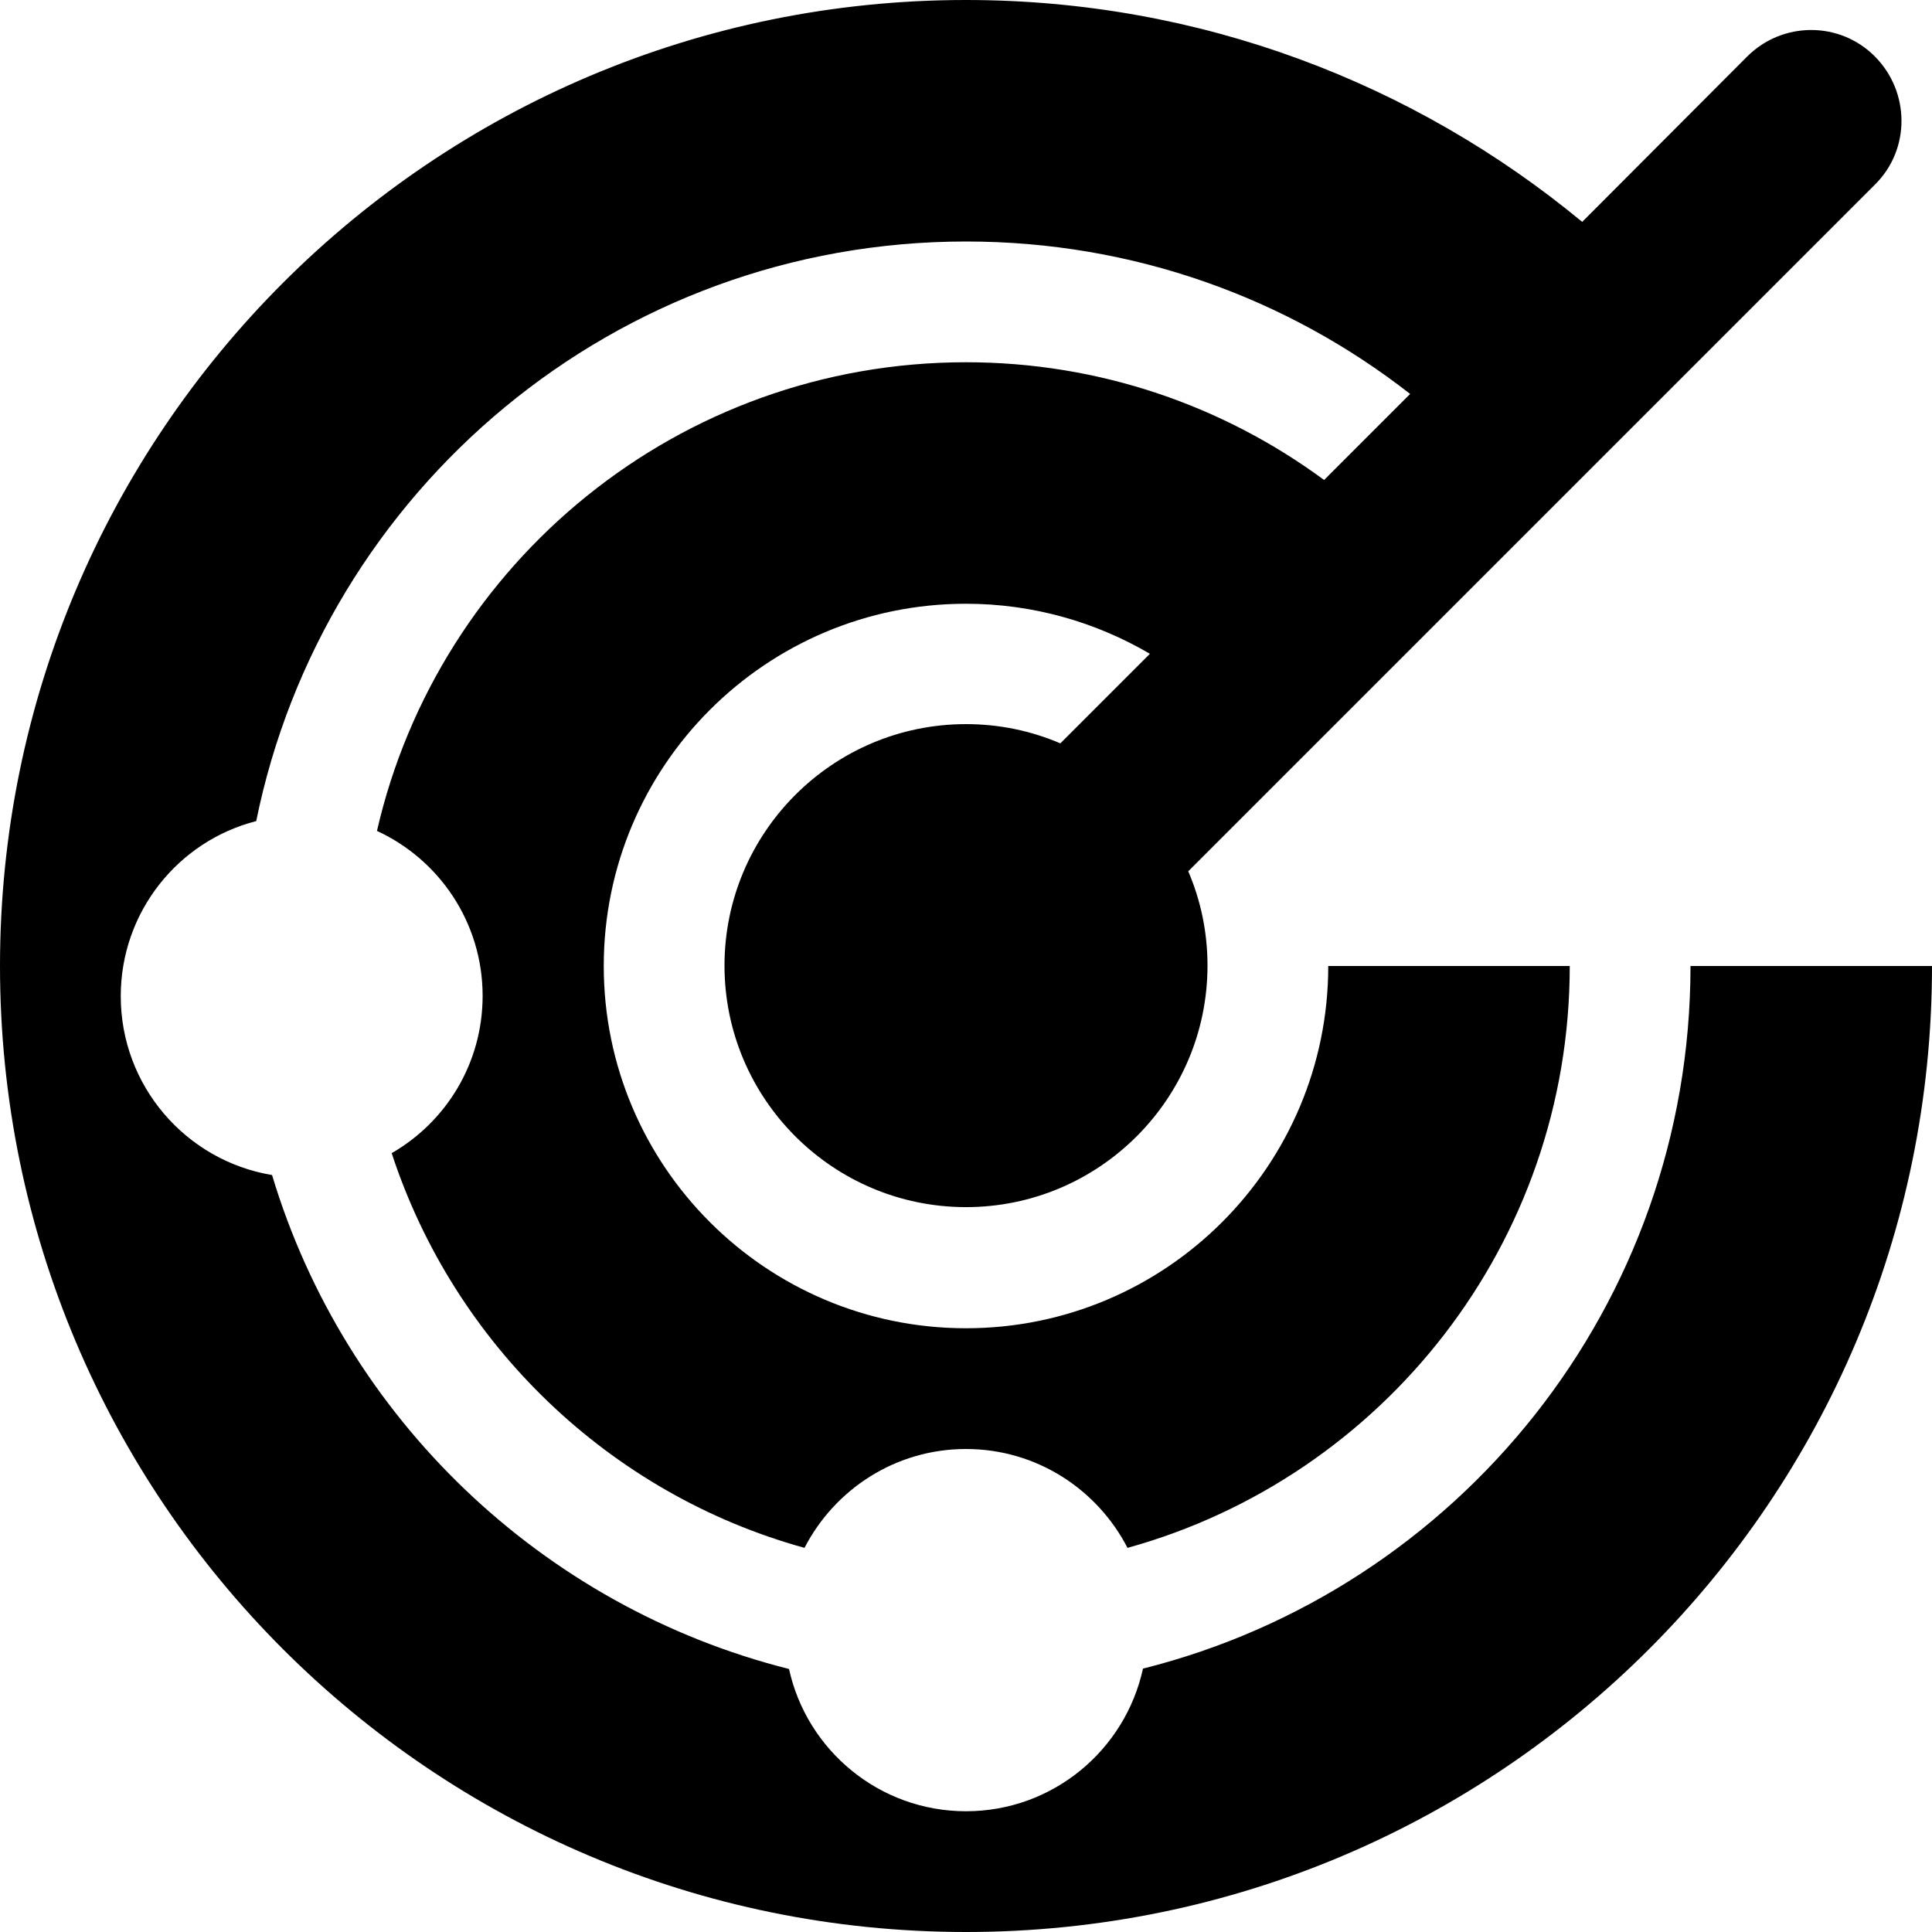
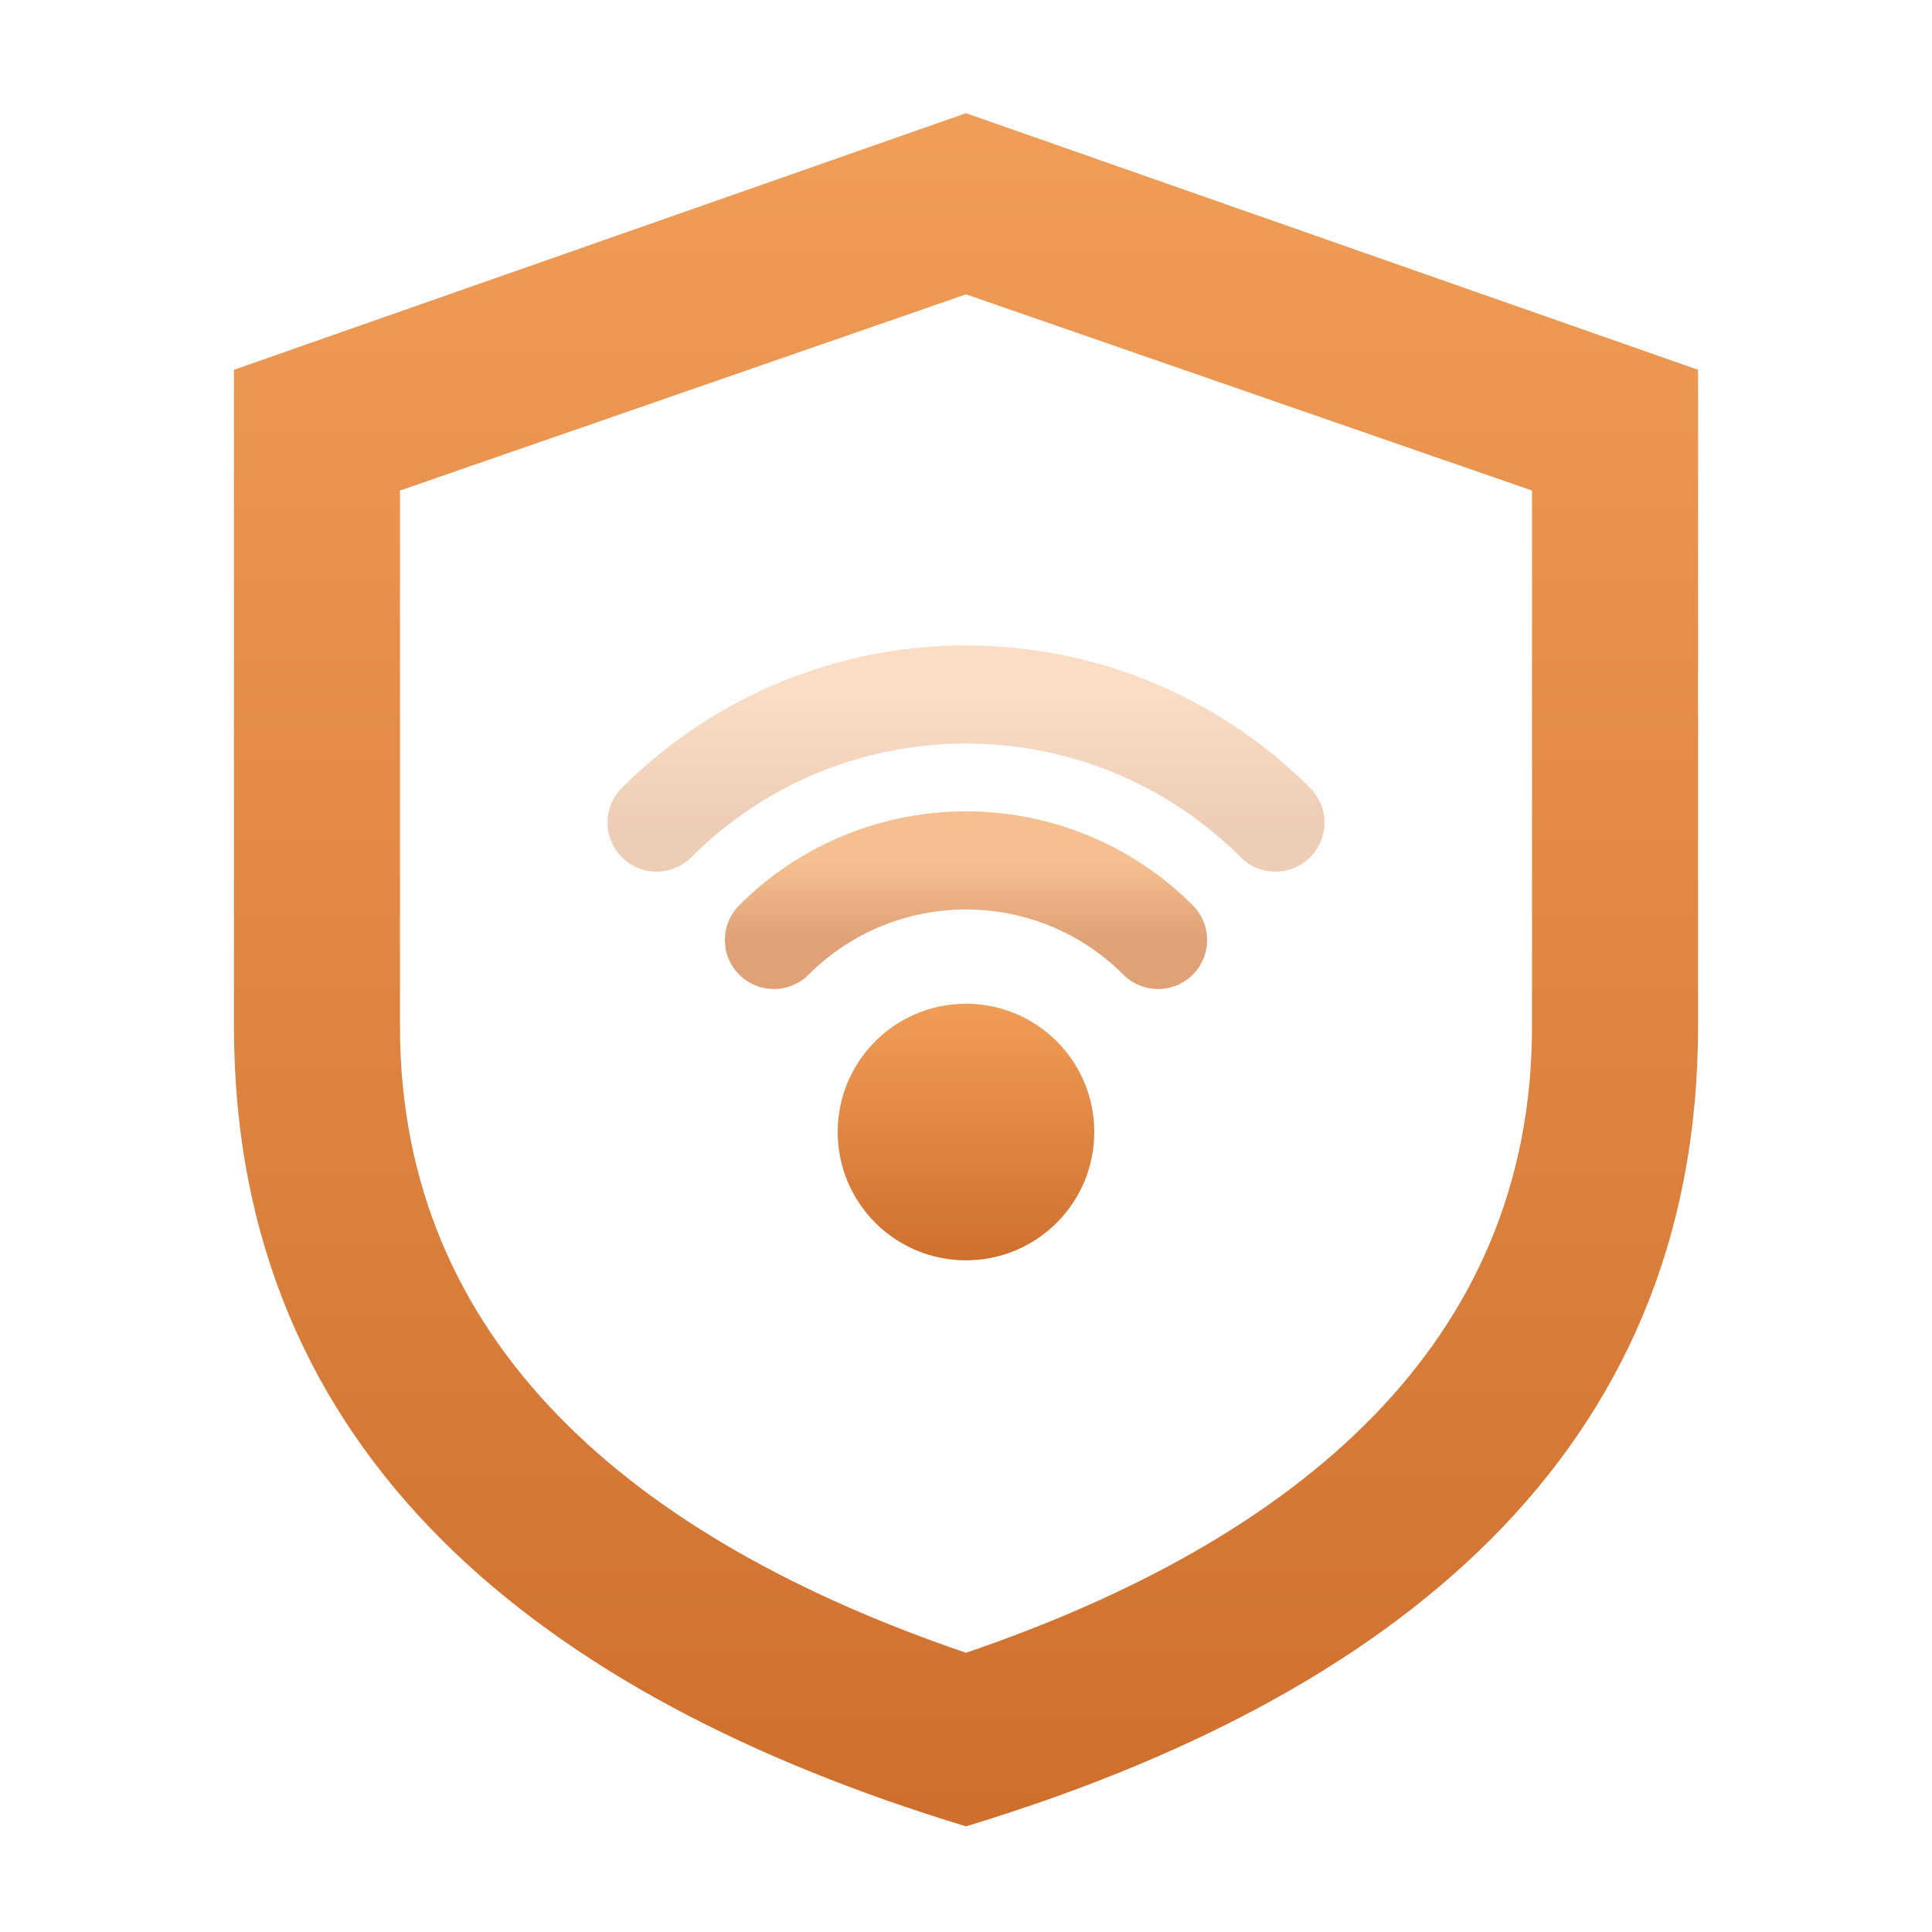
<svg xmlns="http://www.w3.org/2000/svg" viewBox="0 0 512 512">
-   <path fill="currentColor" d="M304.8 173.3c-14.3-8.4-31-13.3-48.8-13.3c-53 0-96 43-96 96s43 96 96 96s96-43 96-96l64 0c0 73.5-49.6 135.5-117.2 154.2C290.8 394.7 274.7 384 256 384s-34.8 10.7-42.8 26.2c-51.7-14.3-92.8-53.9-109.4-104.6c14.4-8.3 24.1-23.8 24.1-41.7c0-19.4-11.5-36.1-28-43.7C116.2 149.1 179.9 96 256 96c35.5 0 68.3 11.6 94.9 31.2l22.8-22.8C341.2 79 300.4 64 256 64C163.1 64 85.7 129.9 67.9 217.6C47.2 222.9 32 241.7 32 264c0 23.8 17.3 43.6 40.1 47.4c19.3 64.3 71.5 114.4 137 130.9C213.8 463.8 233 480 256 480s42.2-16.2 46.9-37.8C386.3 421.3 448 345.9 448 256l64 0c0 141.4-114.6 256-256 256S0 397.4 0 256S114.6 0 256 0c62.1 0 118.9 22.1 163.3 58.8L463 15c9.4-9.4 24.6-9.4 33.9 0s9.4 24.6 0 33.9l-182 182c3.3 7.7 5.1 16.1 5.1 25c0 35.3-28.7 64-64 64s-64-28.7-64-64s28.7-64 64-64c8.9 0 17.3 1.8 25 5.1l23.8-23.8z" />
+   <defs>
+     <linearGradient id="warden-copper" x1="0" y1="0" x2="0" y2="1">
+       <stop offset="0%" stop-color="#f09d57" />
+       <stop offset="100%" stop-color="#cf6f2e" />
+     </linearGradient>
+   </defs>
+   <path fill="url(#warden-copper)" fill-rule="evenodd" d="M256 30 L450 98 V272 C450 386 368 450 256 484 C144 450 62 386 62 272 V98 Z        M256 78 L406 130 V272 C406 356 344 408 256 438 C168 408 106 356 106 272 V130 Z" />
+   <circle cx="256" cy="300" r="34" fill="url(#warden-copper)" />
+   <path d="M205.1 249.1 A72 72 0 0 1 306.9 249.1" fill="none" stroke="url(#warden-copper)" stroke-width="26" stroke-linecap="round" opacity="0.65" />
+   <path d="M174 218 A116 116 0 0 1 338 218" fill="none" stroke="url(#warden-copper)" stroke-width="26" stroke-linecap="round" opacity="0.35" />
</svg>
